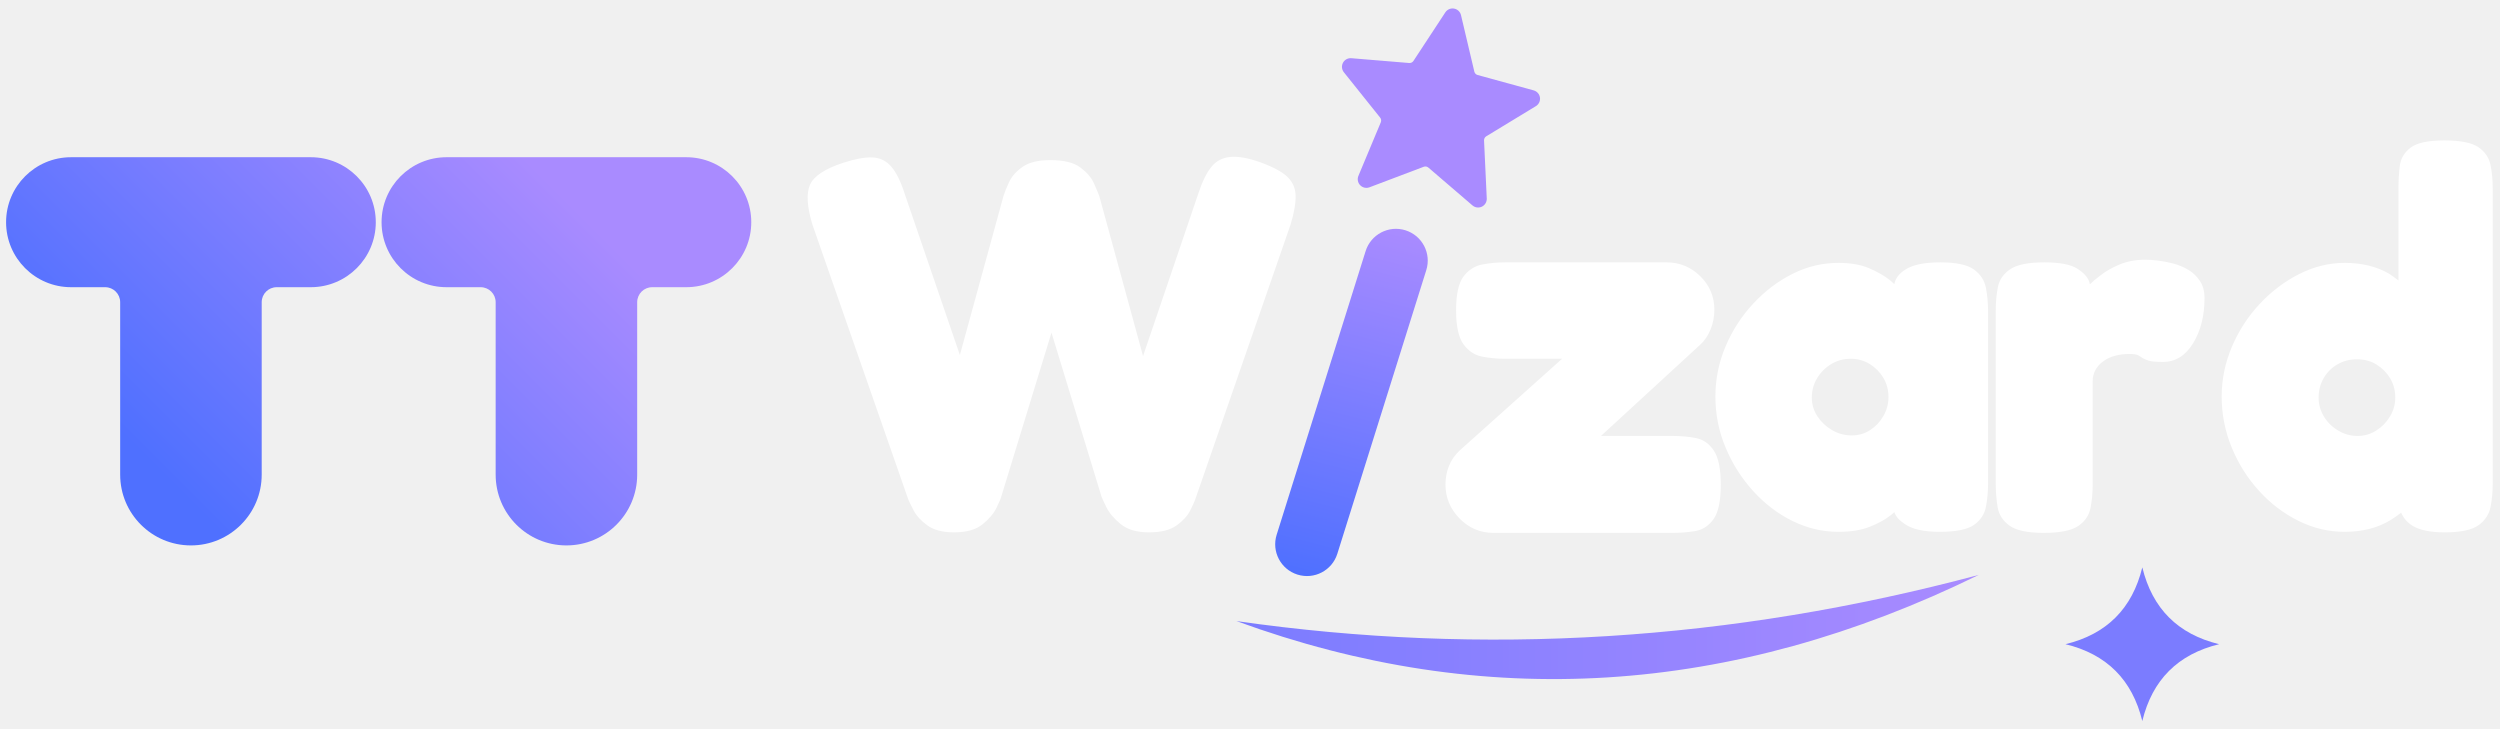
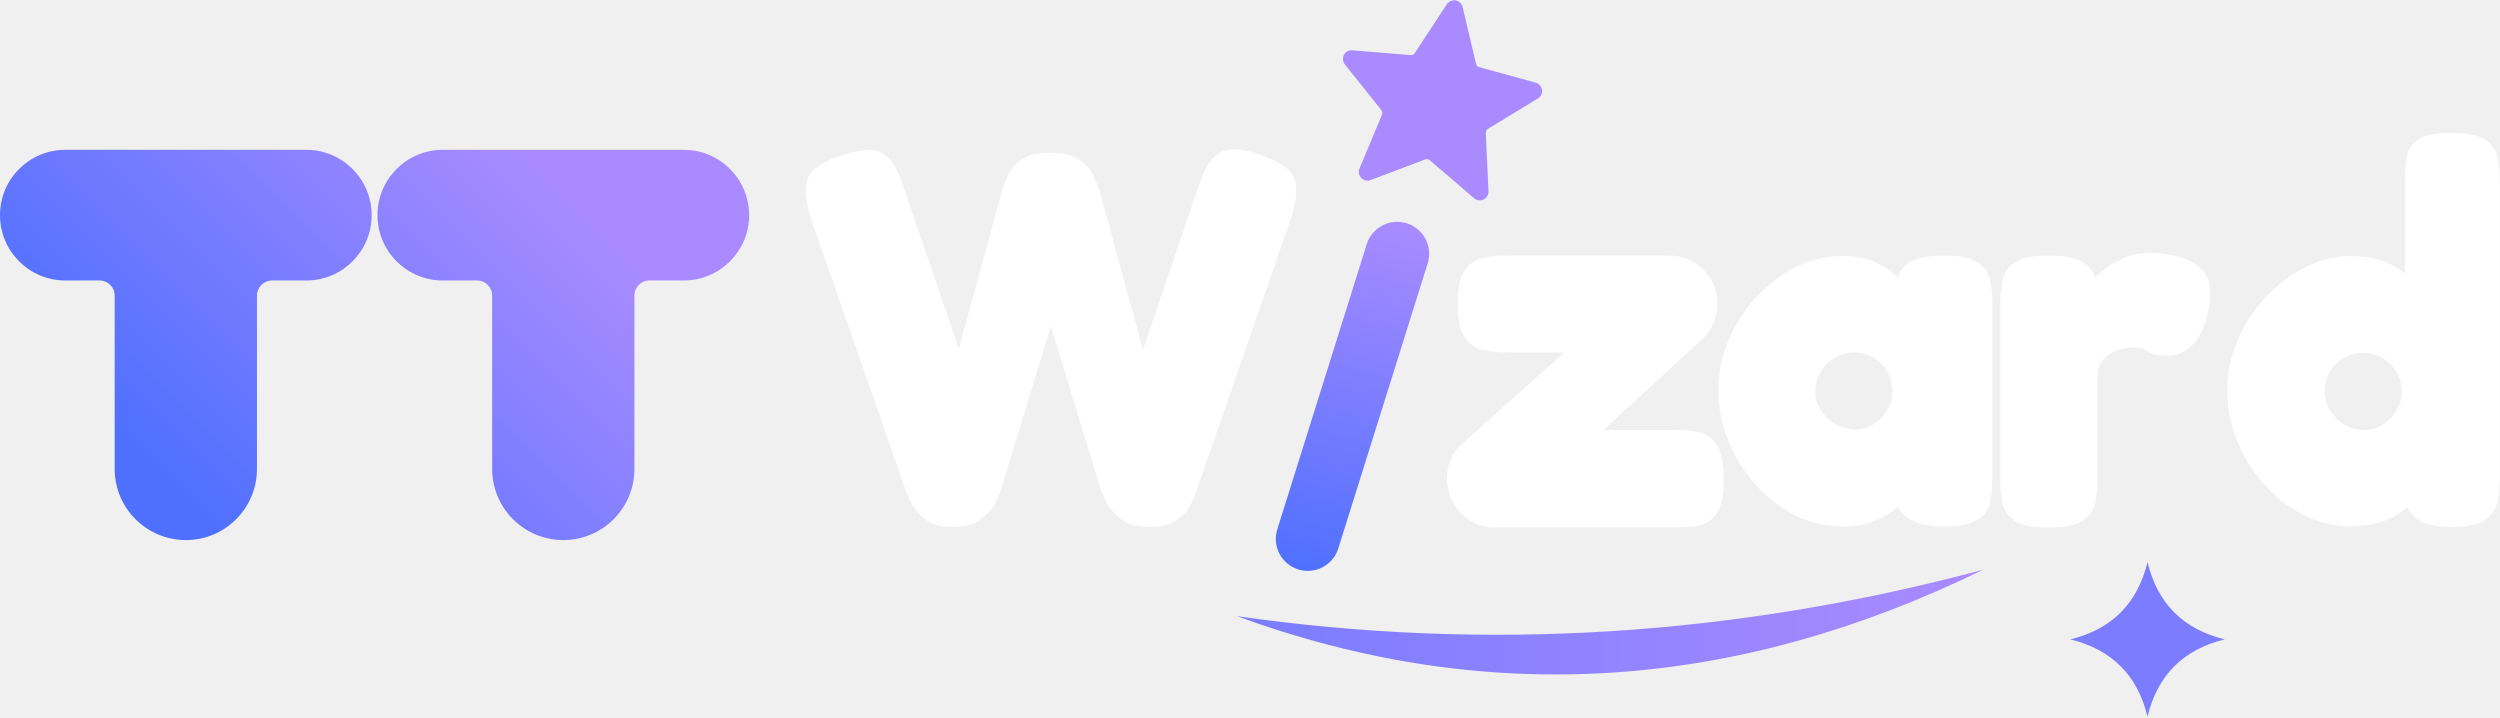
- <svg xmlns="http://www.w3.org/2000/svg" viewBox="210 24 412 120" width="412" height="120" role="img" aria-label="TT Wizard">
+ <svg xmlns="http://www.w3.org/2000/svg" viewBox="0 0 430.5 123.5" width="430.5" height="123.5" role="img" aria-label="TT Wizard 워드마크">
  <defs>
-     <linearGradient id="hwtt" gradientUnits="userSpaceOnUse" x1="1081.45" y1="569.95" x2="1179.55" y2="471.85">
+     <linearGradient id="wtt" gradientUnits="userSpaceOnUse" x1="1081.45" y1="569.95" x2="1179.55" y2="471.85">
      <stop offset="0" stop-color="#4F70FF" />
      <stop offset="0.2" stop-color="#4F70FF" />
      <stop offset="0.8" stop-color="#A98BFF" />
      <stop offset="1" stop-color="#A98BFF" />
    </linearGradient>
-     <linearGradient id="hwwand" gradientUnits="userSpaceOnUse" x1="1291.2" y1="559.8" x2="1306.6" y2="499.7">
+     <linearGradient id="wwand" gradientUnits="userSpaceOnUse" x1="1291.2" y1="559.8" x2="1306.6" y2="499.7">
      <stop offset="0" stop-color="#4F70FF" />
      <stop offset="1" stop-color="#A98BFF" />
    </linearGradient>
-     <linearGradient id="hwsw" gradientUnits="userSpaceOnUse" x1="1279" y1="0" x2="1407.5" y2="0">
+     <linearGradient id="wsw" gradientUnits="userSpaceOnUse" x1="1279" y1="0" x2="1407.5" y2="0">
      <stop offset="0" stop-color="#7B7CFF" />
      <stop offset="1" stop-color="#A98BFF" />
    </linearGradient>
  </defs>
-   <g transform="translate(-69 -440.5)">
-     <g transform="matrix(0.952 0 0 0.952 -734.83 26.50)">
-       <path d="M1077.25 487.3H1118.75A11.25 11.25 0 0 1 1118.75 509.8H1112.85A2.6 2.6 0 0 0 1110.25 512.4V542.25A12.25 12.25 0 0 1 1085.75 542.25V512.4A2.6 2.6 0 0 0 1083.15 509.8H1077.25A11.25 11.25 0 0 1 1077.25 487.3ZM1142.25 487.3H1183.75A11.25 11.25 0 0 1 1183.75 509.8H1177.85A2.6 2.6 0 0 0 1175.25 512.4V542.25A12.25 12.25 0 0 1 1150.75 542.25V512.4A2.6 2.6 0 0 0 1148.15 509.8H1142.25A11.25 11.25 0 0 1 1142.25 487.3Z" fill="url(#hwtt)" />
-       <path d="M1230.1 552.24Q1227.15 552.24 1225.49 551.04Q1223.83 549.84 1223.09 548.41Q1222.35 546.98 1222.17 546.52L1205.58 498.95Q1204.19 494.35 1205.16 492.09Q1206.13 489.83 1210.92 488.26Q1214.06 487.25 1215.99 487.34Q1217.93 487.43 1219.22 488.91Q1220.51 490.38 1221.52 493.52L1231.11 521.54L1238.67 493.98Q1238.95 493.06 1239.64 491.58Q1240.33 490.11 1241.99 488.95Q1243.65 487.8 1246.78 487.8Q1250.29 487.8 1251.99 489.09Q1253.7 490.38 1254.34 491.86Q1254.99 493.33 1255.26 494.07L1262.82 521.72L1272.41 493.52Q1273.42 490.47 1274.67 488.95Q1275.91 487.43 1277.94 487.25Q1279.97 487.06 1283.1 488.17Q1286.42 489.37 1287.81 490.7Q1289.19 492.04 1289.23 493.98Q1289.28 495.91 1288.36 498.95L1271.86 546.52Q1271.67 547.08 1270.98 548.46Q1270.29 549.84 1268.63 551.04Q1266.97 552.24 1263.84 552.24Q1260.7 552.24 1258.95 550.81Q1257.2 549.38 1256.46 547.86Q1255.73 546.34 1255.63 546.06L1246.97 517.67L1238.3 545.97Q1238.21 546.43 1237.47 547.95Q1236.74 549.47 1235.03 550.85Q1233.32 552.24 1230.1 552.24ZM1323.47 552.33Q1320.06 552.33 1317.61 549.84Q1315.17 547.35 1315.17 543.94Q1315.17 542.28 1315.77 540.76Q1316.37 539.24 1317.66 538.04L1335.36 522.19H1325.49Q1323.47 522.19 1321.53 521.82Q1319.6 521.45 1318.3 519.7Q1317.01 517.94 1317.01 513.8Q1317.01 509.65 1318.3 507.94Q1319.6 506.24 1321.53 505.87Q1323.47 505.5 1325.49 505.5H1353.43Q1356.84 505.5 1359.28 507.9Q1361.72 510.29 1361.72 513.7Q1361.72 515.46 1361.08 517.07Q1360.43 518.68 1359.33 519.7L1342.09 535.55H1354.53Q1356.65 535.55 1358.54 535.92Q1360.43 536.29 1361.63 538.09Q1362.83 539.88 1362.83 544.03Q1362.83 548.18 1361.59 549.93Q1360.34 551.68 1358.45 552.01Q1356.56 552.33 1354.44 552.33ZM1400.71 552.15Q1396.56 552.15 1394.63 550.76Q1393.24 549.84 1392.87 548.73Q1392.6 549.01 1392.23 549.29Q1390.85 550.39 1388.63 551.27Q1386.42 552.15 1383.2 552.15Q1379.05 552.15 1375.22 550.26Q1371.4 548.37 1368.4 545.05Q1365.4 541.73 1363.65 537.53Q1361.9 533.34 1361.9 528.73Q1361.9 524.21 1363.65 520.07Q1365.4 515.92 1368.45 512.64Q1371.49 509.37 1375.27 507.48Q1379.05 505.59 1383.2 505.59Q1386.33 505.59 1388.5 506.51Q1390.66 507.44 1392.05 508.54Q1392.51 508.91 1392.87 509.28Q1393.15 507.8 1394.72 506.79Q1396.65 505.5 1400.8 505.5Q1404.95 505.5 1406.66 506.74Q1408.36 507.99 1408.73 509.92Q1409.1 511.86 1409.1 513.89V543.85Q1409.1 545.88 1408.73 547.81Q1408.36 549.75 1406.66 550.95Q1404.95 552.15 1400.71 552.15ZM1385.5 535.46Q1387.25 535.46 1388.68 534.54Q1390.11 533.62 1390.98 532.1Q1391.86 530.57 1391.86 528.82Q1391.86 526.98 1390.98 525.5Q1390.11 524.03 1388.63 523.11Q1387.16 522.19 1385.32 522.19Q1383.47 522.19 1381.95 523.11Q1380.43 524.03 1379.51 525.55Q1378.59 527.07 1378.59 528.91Q1378.59 530.67 1379.55 532.14Q1380.52 533.62 1382.09 534.54Q1383.66 535.46 1385.5 535.46ZM1418.73 552.33Q1414.58 552.33 1412.83 551.09Q1411.08 549.84 1410.75 547.86Q1410.43 545.88 1410.43 543.85V513.8Q1410.43 511.68 1410.8 509.79Q1411.17 507.9 1412.92 506.7Q1414.67 505.5 1418.82 505.5Q1422.88 505.5 1424.58 506.61Q1426.29 507.71 1426.66 509Q1426.66 509.19 1426.75 509.28Q1427.39 508.63 1428.5 507.8Q1429.88 506.7 1431.86 505.87Q1433.85 505.04 1436.34 505.04Q1437.17 505.04 1438.41 505.18Q1439.65 505.32 1441.08 505.68Q1442.51 506.05 1443.76 506.79Q1445 507.53 1445.78 508.73Q1446.57 509.92 1446.57 511.68Q1446.57 516.29 1444.59 519.51Q1442.6 522.74 1439.38 522.74Q1437.63 522.74 1436.89 522.51Q1436.15 522.28 1435.83 522.05Q1435.51 521.82 1435.09 521.59Q1434.68 521.36 1433.57 521.36Q1432.19 521.36 1431.04 521.68Q1429.88 522 1429.01 522.65Q1428.13 523.29 1427.67 524.17Q1427.21 525.04 1427.21 526.06V544.03Q1427.21 546.06 1426.84 548Q1426.47 549.93 1424.72 551.13Q1422.97 552.33 1418.73 552.33ZM1470.83 552.15Q1466.69 552.15 1462.86 550.26Q1459.03 548.37 1456.04 545.09Q1453.04 541.82 1451.29 537.58Q1449.54 533.34 1449.54 528.73Q1449.54 524.31 1451.29 520.16Q1453.04 516.01 1456.08 512.74Q1459.13 509.46 1462.95 507.53Q1466.78 505.59 1470.83 505.59Q1475.26 505.59 1478.48 507.44Q1479.31 507.99 1480.14 508.63V492.78Q1480.14 490.75 1480.37 488.81Q1480.61 486.88 1482.26 485.63Q1483.92 484.39 1488.07 484.39Q1492.31 484.39 1494.02 485.59Q1495.72 486.79 1496.09 488.68Q1496.46 490.57 1496.46 492.69V543.85Q1496.46 545.88 1496.09 547.81Q1495.72 549.75 1494.02 550.99Q1492.31 552.24 1488.16 552.24Q1484.48 552.24 1482.63 551.13Q1481.25 550.3 1480.61 548.83Q1479.68 549.56 1478.76 550.12Q1475.44 552.15 1470.83 552.15ZM1473.05 535.55Q1474.8 535.55 1476.27 534.63Q1477.75 533.71 1478.67 532.19Q1479.59 530.67 1479.59 528.91Q1479.59 527.07 1478.72 525.6Q1477.84 524.12 1476.36 523.2Q1474.89 522.28 1472.95 522.28Q1471.11 522.28 1469.59 523.15Q1468.07 524.03 1467.19 525.55Q1466.32 527.07 1466.32 528.91Q1466.32 530.67 1467.24 532.19Q1468.16 533.71 1469.73 534.63Q1471.29 535.55 1473.05 535.55Z" fill="#FFFFFF" />
-       <path d="M1296.45 555.95L1311.85 506.85A5.5 5.5 0 0 0 1301.35 503.55L1285.95 552.65A5.5 5.5 0 0 0 1296.45 555.95Z" fill="url(#hwwand)" />
-       <path d="M1317.86 462.7L1320.17 472.49A0.8 0.8 0 0 0 1320.74 473.07L1330.44 475.73A1.5 1.5 0 0 1 1330.82 478.46L1322.23 483.68A0.8 0.8 0 0 0 1321.85 484.4L1322.32 494.45A1.5 1.5 0 0 1 1319.85 495.65L1312.22 489.1A0.8 0.8 0 0 0 1311.42 488.95L1302.01 492.51A1.5 1.5 0 0 1 1300.1 490.53L1303.98 481.25A0.8 0.8 0 0 0 1303.86 480.44L1297.58 472.59A1.5 1.5 0 0 1 1298.87 470.16L1308.89 470.99A0.8 0.8 0 0 0 1309.63 470.63L1315.15 462.22A1.5 1.5 0 0 1 1317.86 462.7Z" fill="#A98BFF" />
-       <path d="M1279 567.6Q1343.2 591.1 1407.5 559.6Q1343.2 576.8 1279 567.6Z" fill="url(#hwsw)" />
-       <path d="M1435.8 558.3Q1438.4 569 1449.1 571.6Q1438.4 574.2 1435.8 584.9Q1433.2 574.2 1422.5 571.6Q1433.2 569 1435.8 558.3Z" fill="#7B7CFF" />
-     </g>
+   <g transform="translate(-1066 -461.5)">
+     <path d="M1077.25 487.3H1118.75A11.25 11.25 0 0 1 1118.75 509.8H1112.85A2.6 2.6 0 0 0 1110.25 512.4V542.25A12.25 12.25 0 0 1 1085.75 542.25V512.4A2.6 2.6 0 0 0 1083.15 509.8H1077.25A11.25 11.25 0 0 1 1077.25 487.3ZM1142.25 487.3H1183.75A11.25 11.25 0 0 1 1183.75 509.8H1177.85A2.6 2.6 0 0 0 1175.25 512.4V542.25A12.25 12.25 0 0 1 1150.75 542.25V512.4A2.6 2.6 0 0 0 1148.15 509.8H1142.25A11.25 11.25 0 0 1 1142.25 487.3Z" fill="url(#wtt)" />
+     <path d="M1230.1 552.24Q1227.15 552.24 1225.49 551.04Q1223.83 549.84 1223.09 548.41Q1222.35 546.98 1222.17 546.52L1205.58 498.95Q1204.19 494.35 1205.16 492.09Q1206.13 489.83 1210.92 488.26Q1214.06 487.25 1215.99 487.34Q1217.93 487.43 1219.22 488.91Q1220.51 490.38 1221.52 493.52L1231.11 521.54L1238.67 493.98Q1238.95 493.06 1239.64 491.58Q1240.33 490.11 1241.99 488.95Q1243.65 487.8 1246.78 487.8Q1250.29 487.8 1251.99 489.09Q1253.7 490.38 1254.34 491.86Q1254.99 493.33 1255.26 494.07L1262.82 521.72L1272.41 493.52Q1273.42 490.47 1274.67 488.95Q1275.91 487.43 1277.94 487.25Q1279.97 487.06 1283.1 488.17Q1286.42 489.37 1287.81 490.7Q1289.19 492.04 1289.23 493.98Q1289.28 495.91 1288.36 498.95L1271.86 546.52Q1271.67 547.08 1270.98 548.46Q1270.29 549.84 1268.63 551.04Q1266.97 552.24 1263.84 552.24Q1260.7 552.24 1258.95 550.81Q1257.2 549.38 1256.46 547.86Q1255.73 546.34 1255.63 546.06L1246.97 517.67L1238.3 545.97Q1238.21 546.43 1237.47 547.95Q1236.74 549.47 1235.03 550.85Q1233.32 552.24 1230.1 552.24ZM1323.47 552.33Q1320.06 552.33 1317.61 549.84Q1315.17 547.35 1315.17 543.94Q1315.17 542.28 1315.77 540.76Q1316.37 539.24 1317.66 538.04L1335.36 522.19H1325.49Q1323.47 522.19 1321.53 521.82Q1319.6 521.45 1318.3 519.7Q1317.01 517.94 1317.01 513.8Q1317.01 509.65 1318.3 507.94Q1319.6 506.24 1321.53 505.87Q1323.47 505.5 1325.49 505.5H1353.43Q1356.84 505.5 1359.28 507.9Q1361.72 510.29 1361.72 513.7Q1361.72 515.46 1361.08 517.07Q1360.43 518.68 1359.33 519.7L1342.09 535.55H1354.53Q1356.65 535.55 1358.54 535.92Q1360.43 536.29 1361.63 538.09Q1362.83 539.88 1362.83 544.03Q1362.83 548.18 1361.59 549.93Q1360.34 551.68 1358.45 552.01Q1356.56 552.33 1354.44 552.33ZM1400.71 552.15Q1396.56 552.15 1394.63 550.76Q1393.24 549.84 1392.87 548.73Q1392.6 549.01 1392.23 549.29Q1390.85 550.39 1388.63 551.27Q1386.42 552.15 1383.2 552.15Q1379.05 552.15 1375.22 550.26Q1371.4 548.37 1368.4 545.05Q1365.4 541.73 1363.65 537.53Q1361.9 533.34 1361.9 528.73Q1361.9 524.21 1363.65 520.07Q1365.4 515.92 1368.45 512.64Q1371.49 509.37 1375.27 507.48Q1379.05 505.59 1383.2 505.59Q1386.33 505.59 1388.5 506.51Q1390.66 507.44 1392.05 508.54Q1392.51 508.91 1392.87 509.28Q1393.15 507.8 1394.72 506.79Q1396.65 505.5 1400.8 505.5Q1404.95 505.5 1406.66 506.74Q1408.36 507.99 1408.73 509.92Q1409.1 511.86 1409.1 513.89V543.85Q1409.1 545.88 1408.73 547.81Q1408.36 549.75 1406.66 550.95Q1404.95 552.15 1400.71 552.15ZM1385.5 535.46Q1387.25 535.46 1388.68 534.54Q1390.11 533.62 1390.98 532.1Q1391.86 530.57 1391.86 528.82Q1391.86 526.98 1390.98 525.5Q1390.11 524.03 1388.63 523.11Q1387.16 522.19 1385.32 522.19Q1383.47 522.19 1381.95 523.11Q1380.43 524.03 1379.51 525.55Q1378.59 527.07 1378.59 528.91Q1378.59 530.67 1379.55 532.14Q1380.52 533.62 1382.09 534.54Q1383.66 535.46 1385.5 535.46ZM1418.73 552.33Q1414.58 552.33 1412.83 551.09Q1411.08 549.84 1410.75 547.86Q1410.43 545.88 1410.43 543.85V513.8Q1410.43 511.68 1410.8 509.79Q1411.17 507.9 1412.92 506.7Q1414.67 505.5 1418.82 505.5Q1422.88 505.5 1424.58 506.61Q1426.29 507.71 1426.66 509Q1426.66 509.19 1426.75 509.28Q1427.39 508.63 1428.5 507.8Q1429.88 506.7 1431.86 505.87Q1433.85 505.04 1436.34 505.04Q1437.17 505.04 1438.41 505.18Q1439.65 505.32 1441.08 505.68Q1442.51 506.05 1443.76 506.79Q1445 507.53 1445.78 508.73Q1446.57 509.92 1446.57 511.68Q1446.57 516.29 1444.59 519.51Q1442.6 522.74 1439.38 522.74Q1437.63 522.74 1436.89 522.51Q1436.15 522.28 1435.83 522.05Q1435.51 521.82 1435.09 521.59Q1434.68 521.36 1433.57 521.36Q1432.19 521.36 1431.04 521.68Q1429.88 522 1429.01 522.65Q1428.13 523.29 1427.67 524.17Q1427.21 525.04 1427.21 526.06V544.03Q1427.21 546.06 1426.84 548Q1426.47 549.93 1424.72 551.13Q1422.97 552.33 1418.73 552.33ZM1470.83 552.15Q1466.69 552.15 1462.86 550.26Q1459.03 548.37 1456.04 545.09Q1453.04 541.82 1451.29 537.58Q1449.54 533.34 1449.54 528.73Q1449.54 524.31 1451.29 520.16Q1453.04 516.01 1456.08 512.74Q1459.13 509.46 1462.95 507.53Q1466.78 505.59 1470.83 505.59Q1475.26 505.59 1478.48 507.44Q1479.31 507.99 1480.14 508.63V492.78Q1480.14 490.75 1480.37 488.81Q1480.61 486.88 1482.26 485.63Q1483.92 484.39 1488.07 484.39Q1492.31 484.39 1494.02 485.59Q1495.72 486.79 1496.09 488.68Q1496.46 490.57 1496.46 492.69V543.85Q1496.46 545.88 1496.09 547.81Q1495.72 549.75 1494.02 550.99Q1492.31 552.24 1488.16 552.24Q1484.48 552.24 1482.63 551.13Q1481.25 550.3 1480.61 548.83Q1479.68 549.56 1478.76 550.12Q1475.44 552.15 1470.83 552.15ZM1473.05 535.55Q1474.8 535.55 1476.27 534.63Q1477.75 533.71 1478.67 532.19Q1479.59 530.67 1479.59 528.91Q1479.59 527.07 1478.72 525.6Q1477.84 524.12 1476.36 523.2Q1474.89 522.28 1472.95 522.28Q1471.11 522.28 1469.59 523.15Q1468.07 524.03 1467.19 525.55Q1466.32 527.07 1466.32 528.91Q1466.32 530.67 1467.24 532.19Q1468.16 533.71 1469.73 534.63Q1471.29 535.55 1473.05 535.55Z" fill="#FFFFFF" />
+     <path d="M1296.45 555.95L1311.85 506.85A5.5 5.5 0 0 0 1301.35 503.55L1285.95 552.65A5.5 5.5 0 0 0 1296.45 555.95Z" fill="url(#wwand)" />
+     <path d="M1317.86 462.7L1320.17 472.49A0.8 0.8 0 0 0 1320.74 473.07L1330.44 475.73A1.5 1.5 0 0 1 1330.82 478.46L1322.23 483.68A0.8 0.8 0 0 0 1321.85 484.4L1322.32 494.45A1.5 1.5 0 0 1 1319.85 495.65L1312.22 489.1A0.8 0.8 0 0 0 1311.42 488.95L1302.01 492.51A1.5 1.5 0 0 1 1300.1 490.53L1303.98 481.25A0.8 0.8 0 0 0 1303.86 480.44L1297.58 472.59A1.5 1.5 0 0 1 1298.87 470.16L1308.89 470.99A0.8 0.8 0 0 0 1309.63 470.63L1315.15 462.22A1.5 1.5 0 0 1 1317.86 462.7Z" fill="#A98BFF" />
+     <path d="M1279 567.6Q1343.2 591.1 1407.5 559.6Q1343.2 576.8 1279 567.6Z" fill="url(#wsw)" />
+     <path d="M1435.8 558.3Q1438.4 569 1449.1 571.6Q1438.4 574.2 1435.8 584.9Q1433.2 574.2 1422.5 571.6Q1433.2 569 1435.8 558.3Z" fill="#7B7CFF" />
  </g>
</svg>
